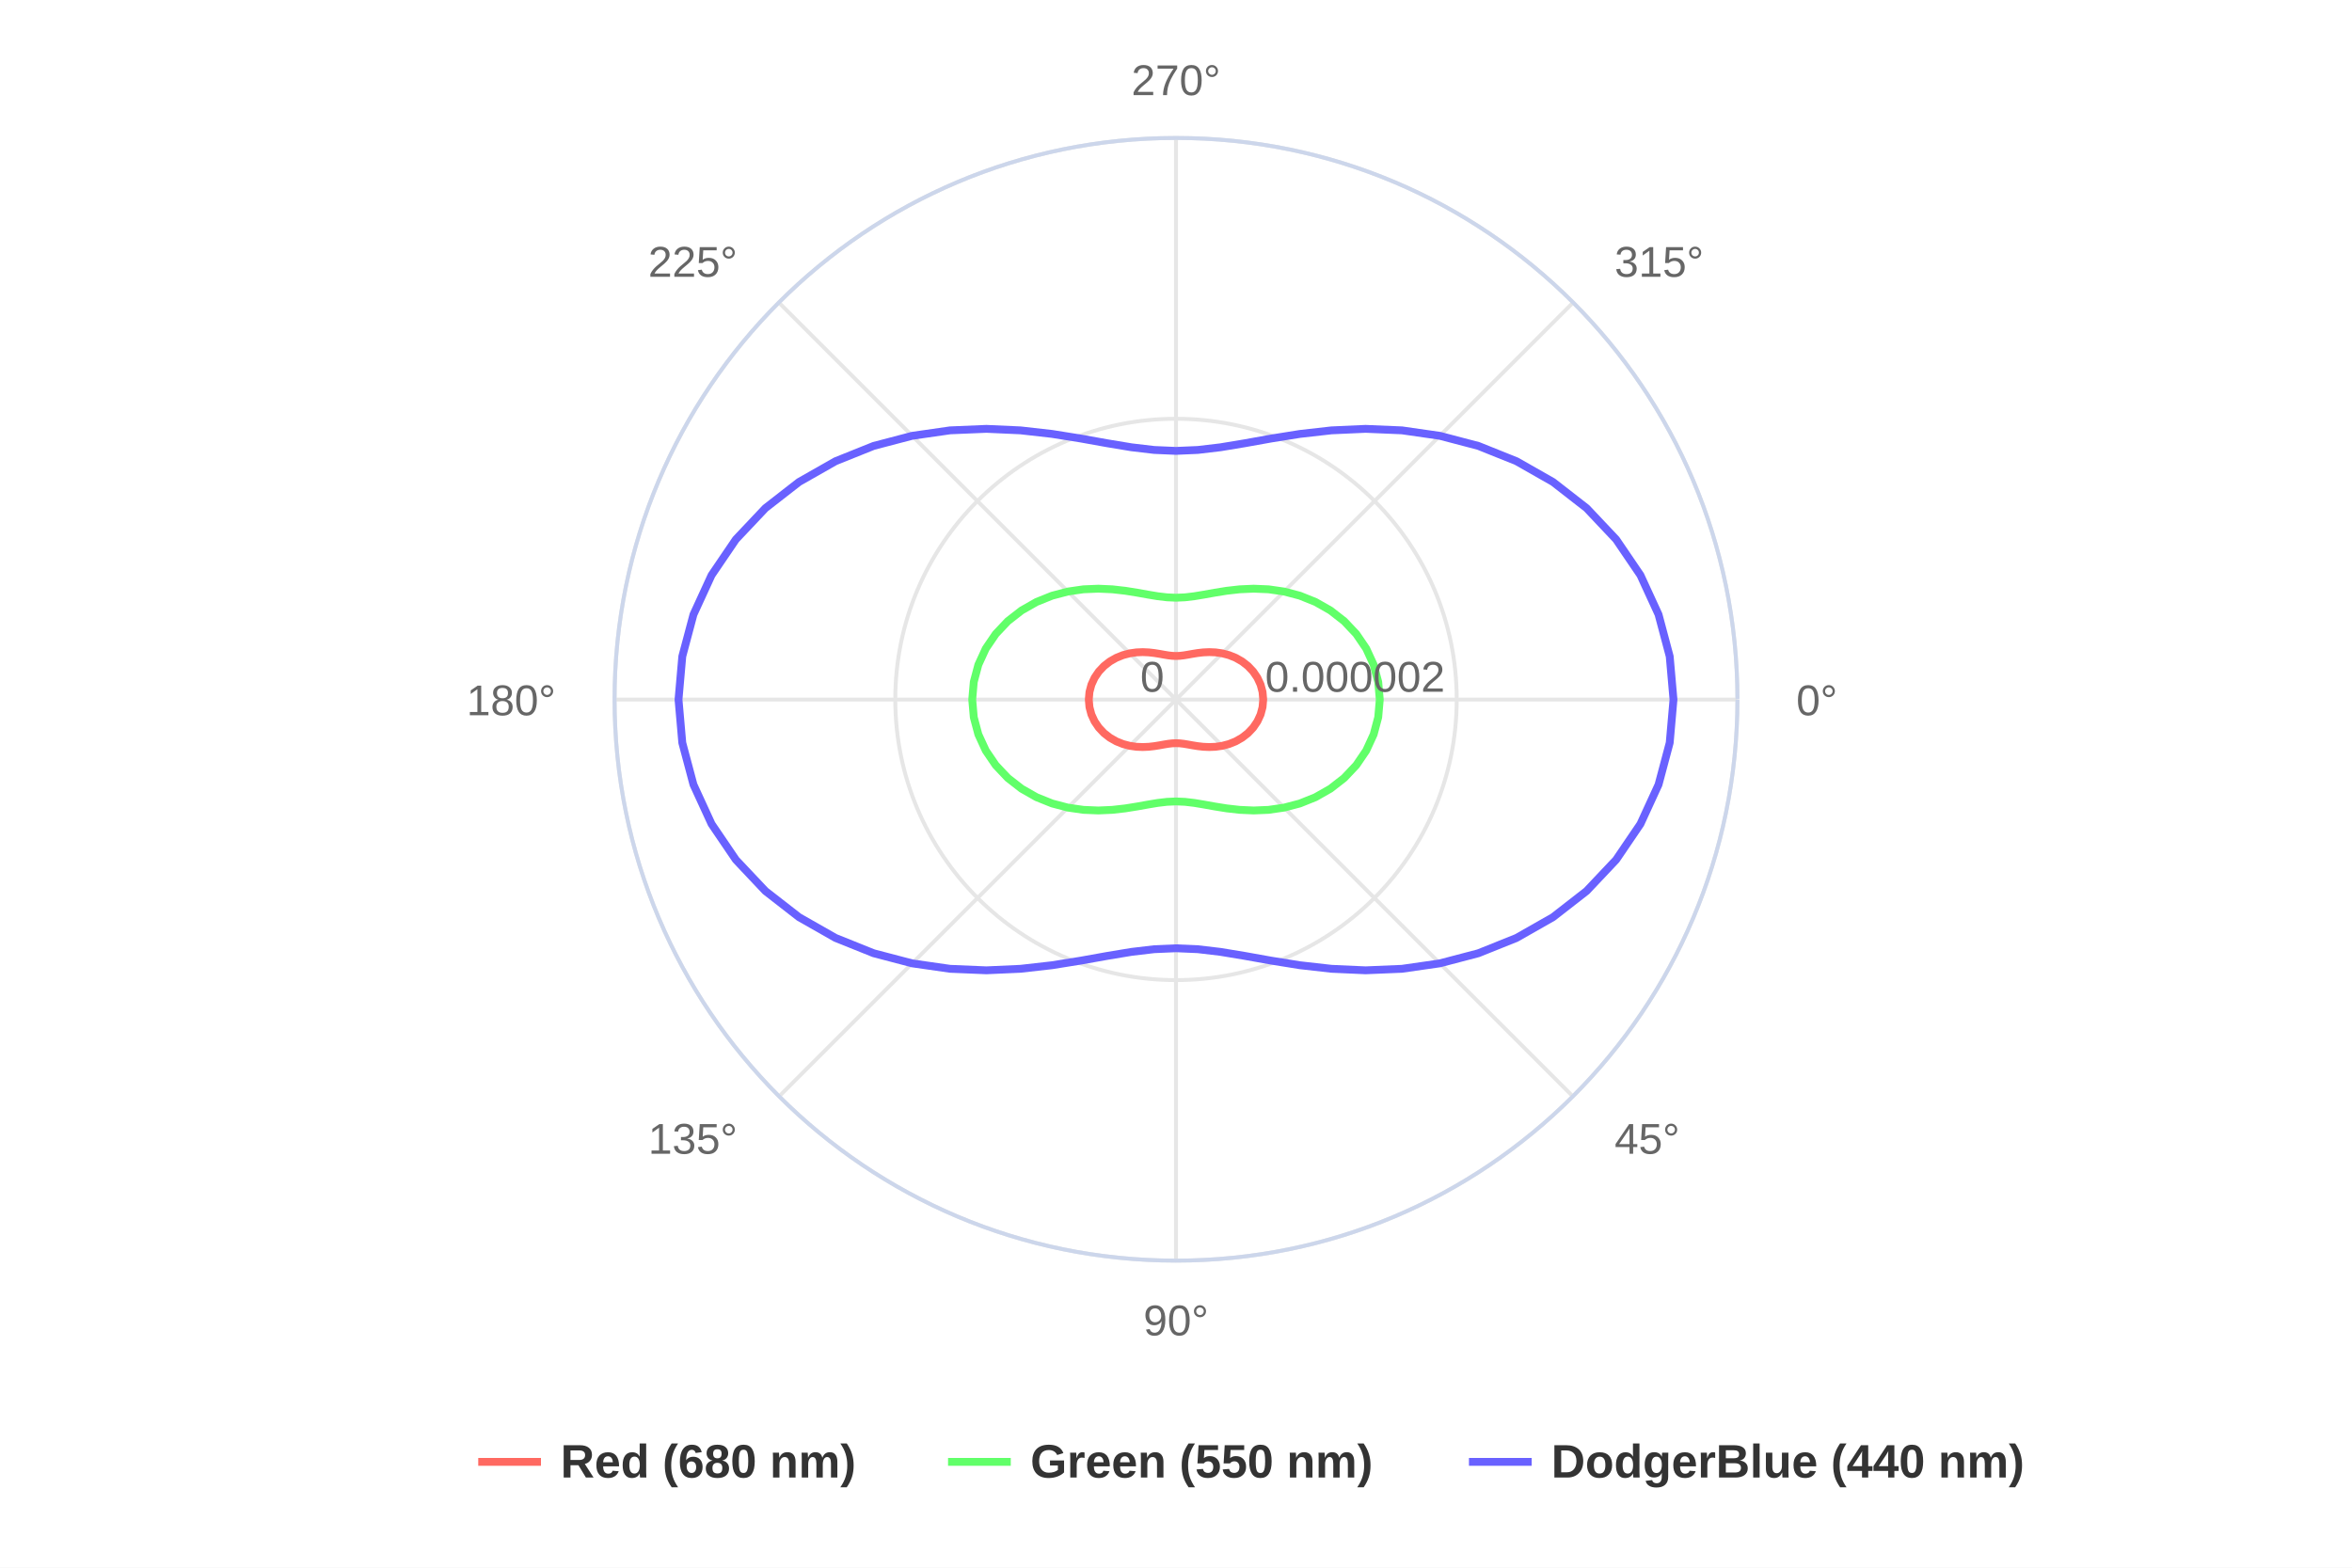
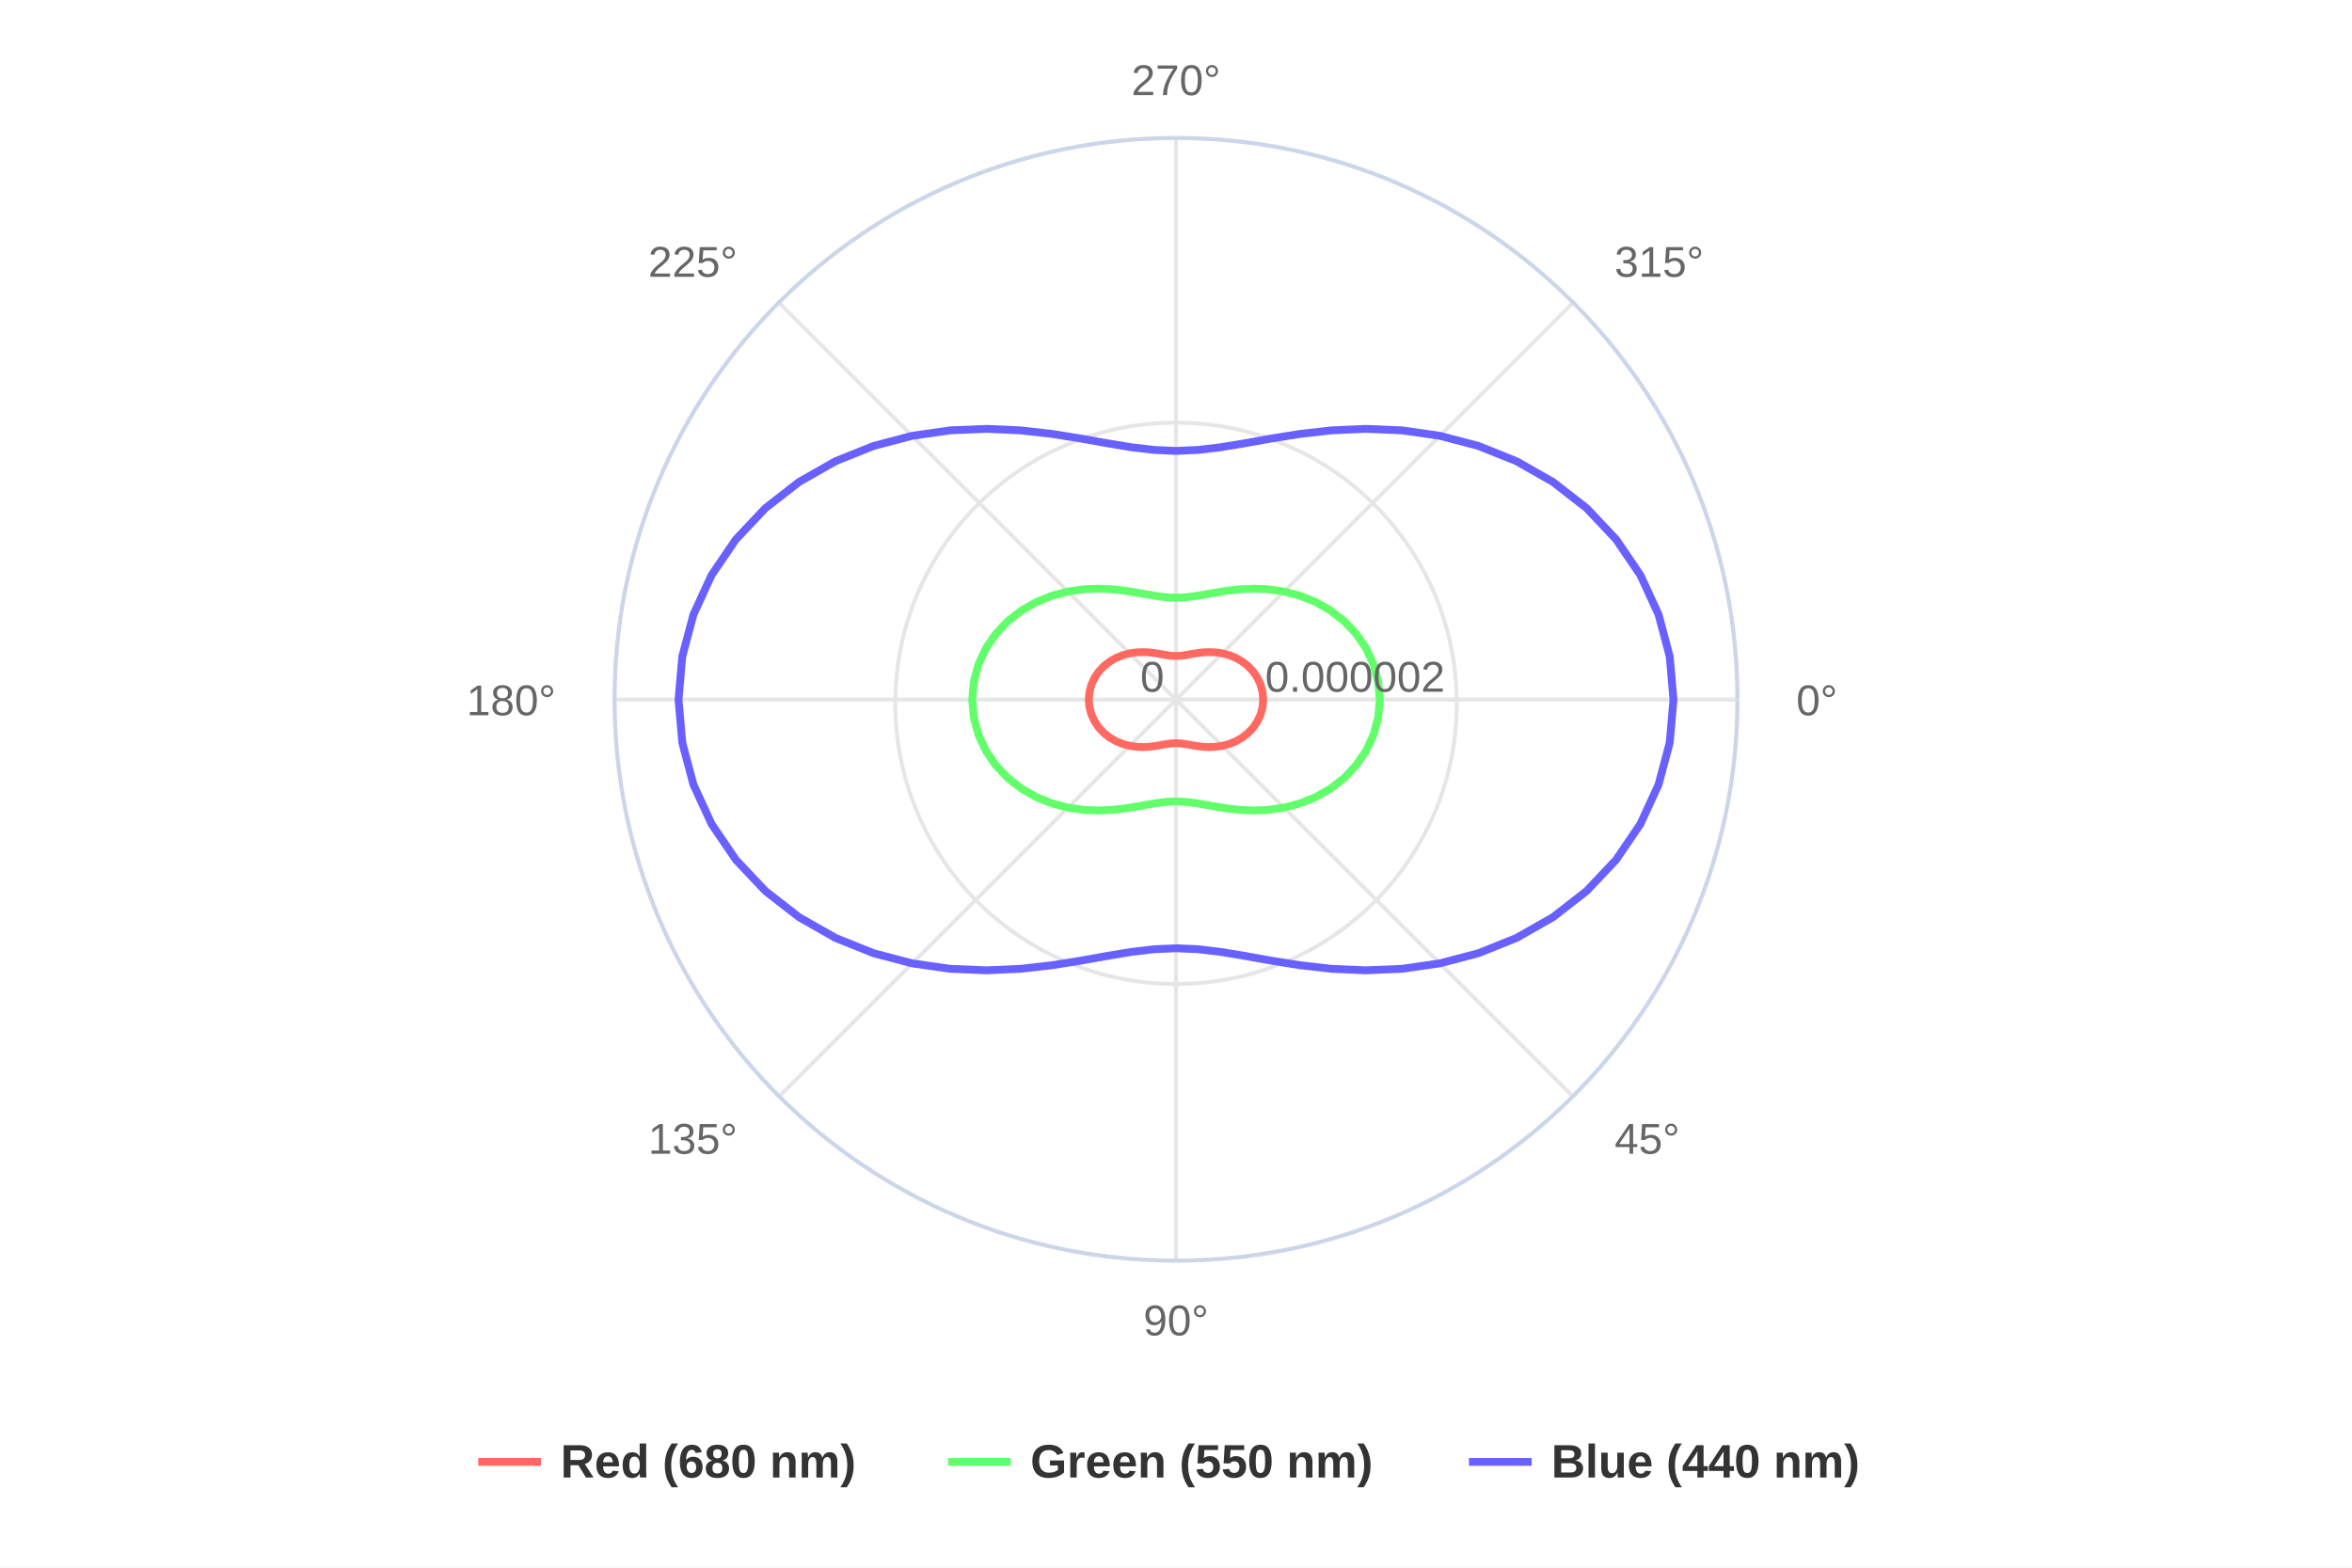
- <svg xmlns="http://www.w3.org/2000/svg" class="highcharts-root" style="font-family:&quot;Lucida Grande&quot;,&quot;Lucida Sans Unicode&quot;,Arial,Helvetica,sans-serif;font-size:12px" width="600" height="400">
+ <svg xmlns="http://www.w3.org/2000/svg" version="1.1" class="highcharts-root" style="font-family: &quot;Lucida Grande&quot;, &quot;Lucida Sans Unicode&quot;, Arial, Helvetica, sans-serif; font-size: 12px;" width="600" height="400" viewBox="0 0 600 400">
  <defs>
-     <clipPath id="a">
+     <clipPath id="highcharts-x9pimvm-278-">
+       <rect x="0" y="0" width="580" height="337" fill="none" />
+     </clipPath>
+     <clipPath id="highcharts-x9pimvm-351-">
+       <rect x="0" y="0" width="899.909" height="143.225" fill="none" />
+     </clipPath>
+     <clipPath id="highcharts-x9pimvm-352">
      <circle cx="290" cy="168.5" r="143.225" />
    </clipPath>
-     <clipPath id="b">
+     <clipPath id="highcharts-x9pimvm-425">
      <circle cx="290" cy="168.5" r="143.225" />
    </clipPath>
-     <clipPath id="c">
+     <clipPath id="highcharts-x9pimvm-498">
      <circle cx="290" cy="168.5" r="143.225" />
    </clipPath>
  </defs>
-   <rect fill="#fff" class="highcharts-background" width="600" height="400" rx="0" ry="0" />
-   <path fill="none" class="highcharts-plot-background" d="M10 10h580v337H10z" />
-   <g class="highcharts-grid highcharts-xaxis-grid highcharts-radial-axis-grid" data-z-index="1" fill="none" stroke="#e6e6e6">
-     <path data-z-index="1" class="highcharts-grid-line" d="M300 178.5h143.225M300 178.5l101.275 101.275M300 178.5v143.225M300 178.5 198.725 279.775M300 178.5H156.775M300 178.5 198.725 77.225M300 178.5V35.275M300 178.5 401.275 77.225M300 178.5h143.225" />
+   <rect fill="#ffffff" class="highcharts-background" x="0" y="0" width="600" height="400" rx="0" ry="0" />
+   <rect fill="none" class="highcharts-plot-background" x="10" y="10" width="580" height="337" />
+   <g class="highcharts-pane-group" data-z-index="0" />
+   <g class="highcharts-grid highcharts-xaxis-grid highcharts-radial-axis-grid" data-z-index="1">
+     <path fill="none" stroke="#e6e6e6" stroke-width="1" stroke-dasharray="none" data-z-index="1" class="highcharts-grid-line" d="M 300 178.5 L 443.225 178.5" opacity="1" />
+     <path fill="none" stroke="#e6e6e6" stroke-width="1" stroke-dasharray="none" data-z-index="1" class="highcharts-grid-line" d="M 300 178.5 L 401.275 279.775" opacity="1" />
+     <path fill="none" stroke="#e6e6e6" stroke-width="1" stroke-dasharray="none" data-z-index="1" class="highcharts-grid-line" d="M 300 178.5 L 300 321.725" opacity="1" />
+     <path fill="none" stroke="#e6e6e6" stroke-width="1" stroke-dasharray="none" data-z-index="1" class="highcharts-grid-line" d="M 300 178.5 L 198.725 279.775" opacity="1" />
+     <path fill="none" stroke="#e6e6e6" stroke-width="1" stroke-dasharray="none" data-z-index="1" class="highcharts-grid-line" d="M 300 178.5 L 156.775 178.5" opacity="1" />
+     <path fill="none" stroke="#e6e6e6" stroke-width="1" stroke-dasharray="none" data-z-index="1" class="highcharts-grid-line" d="M 300 178.5 L 198.725 77.225" opacity="1" />
+     <path fill="none" stroke="#e6e6e6" stroke-width="1" stroke-dasharray="none" data-z-index="1" class="highcharts-grid-line" d="M 300 178.5 L 300 35.275" opacity="1" />
+     <path fill="none" stroke="#e6e6e6" stroke-width="1" stroke-dasharray="none" data-z-index="1" class="highcharts-grid-line" d="M 300 178.5 L 401.275 77.225" opacity="1" />
+     <path fill="none" stroke="#e6e6e6" stroke-width="1" stroke-dasharray="none" data-z-index="1" class="highcharts-grid-line" d="M 300 178.5 L 443.225 178.5" opacity="1" />
  </g>
-   <g class="highcharts-grid highcharts-yaxis-grid highcharts-radial-axis-grid" data-z-index="1" fill="none" stroke="#e6e6e6">
-     <path data-z-index="1" class="highcharts-grid-line" d="M371.613 178.5a71.612 71.612 0 1 1 0-.072M300 178.5" />
-     <path data-z-index="1" class="highcharts-grid-line" d="M443.225 178.5a143.225 143.225 0 1 1 0-.143M300 178.5" />
+   <g class="highcharts-grid highcharts-yaxis-grid highcharts-radial-axis-grid" data-z-index="1">
+     <path fill="none" stroke="#e6e6e6" stroke-width="1" stroke-dasharray="none" data-z-index="1" class="highcharts-grid-line" d="M 300 178.5 A 0 0 0 1 1 300 178.5 M 300 178.5 A 0 0 0 1 0 300 178.5" opacity="1" />
+     <path fill="none" stroke="#e6e6e6" stroke-width="1" stroke-dasharray="none" data-z-index="1" class="highcharts-grid-line" d="M 371.613 178.5 A 71.612 71.612 0 1 1 371.612 178.428 M 300 178.5 A 0 0 0 1 0 300 178.5" opacity="1" />
+     <path fill="none" stroke="#e6e6e6" stroke-width="1" stroke-dasharray="none" data-z-index="1" class="highcharts-grid-line" d="M 443.225 178.5 A 143.225 143.225 0 1 1 443.225 178.357 M 300 178.5 A 0 0 0 1 0 300 178.5" opacity="1" />
  </g>
-   <path fill="none" class="highcharts-plot-border" data-z-index="1" d="M10 10h580v337H10z" />
+   <rect fill="none" class="highcharts-plot-border" data-z-index="1" x="10" y="10" width="580" height="337" />
  <g class="highcharts-axis highcharts-xaxis highcharts-radial-axis" data-z-index="2">
-     <path fill="none" class="highcharts-axis-line" stroke="#ccd6eb" data-z-index="7" d="M443.225 178.5a143.225 143.225 0 1 1 0-.143M300 178.5" />
+     <path fill="none" class="highcharts-axis-line" stroke="#ccd6eb" stroke-width="1" data-z-index="7" d="M 443.225 178.5 A 143.225 143.225 0 1 1 443.225 178.357 M 300 178.5 A 0 0 0 1 0 300 178.5" />
  </g>
  <g class="highcharts-axis highcharts-yaxis highcharts-radial-axis" data-z-index="2">
-     <path fill="none" class="highcharts-axis-line" data-z-index="7" d="M300 178.5h143.225" />
+     <path fill="none" class="highcharts-axis-line" data-z-index="7" d="M 300 178.5 L 443.225 178.5" />
  </g>
  <g class="highcharts-series-group" data-z-index="3">
-     <g class="highcharts-series highcharts-series-0 highcharts-line-series" data-z-index=".1" clip-path="url(#a)" transform="translate(10 10)">
-       <path fill="none" d="m312.247 168.5-.17 1.932-.499 1.873-.81 1.76-1.086 1.599-1.32 1.398-1.504 1.17-1.632.93-1.705.684-1.723.452-1.694.244-1.625.067-1.527-.068-1.411-.16-1.292-.206-1.177-.211-1.082-.18-1.013-.119-.977-.042-.977.042-1.013.12-1.082.179-1.177.211-1.292.207-1.411.16-1.527.067-1.625-.067-1.694-.244-1.723-.452-1.705-.685-1.632-.928-1.504-1.17-1.32-1.4-1.087-1.598-.81-1.76-.499-1.873-.169-1.932.17-1.932.499-1.873.81-1.76 1.086-1.599 1.32-1.398 1.504-1.17 1.632-.93 1.705-.684 1.723-.452 1.694-.244 1.625-.067 1.527.068 1.411.16 1.292.206 1.177.211 1.082.18 1.013.119.977.042.977-.042 1.013-.12 1.082-.179 1.177-.211 1.292-.207 1.411-.16 1.527-.067 1.625.067 1.694.244 1.723.452 1.705.685 1.632.928 1.504 1.17 1.32 1.4 1.087 1.598.81 1.76.499 1.873.169 1.932" class="highcharts-graph" data-z-index="1" stroke="#ff6961" stroke-width="2" stroke-linejoin="round" stroke-linecap="round" />
+     <g class="highcharts-series highcharts-series-0 highcharts-line-series" data-z-index="0.1" opacity="1" transform="translate(10,10) scale(1 1)" clip-path="url(#highcharts-x9pimvm-352)">
+       <path fill="none" d="M 312.247 168.5 L 312.078 170.432 L 311.578 172.305 L 310.769 174.065 L 309.682 175.664 L 308.362 177.062 L 306.858 178.233 L 305.226 179.161 L 303.521 179.846 L 301.798 180.298 L 300.104 180.542 L 298.479 180.609 L 296.952 180.541 L 295.541 180.382 L 294.249 180.175 L 293.072 179.964 L 291.99 179.785 L 290.977 179.665 L 290 179.623 L 289.023 179.665 L 288.01 179.785 L 286.928 179.964 L 285.751 180.175 L 284.459 180.382 L 283.048 180.541 L 281.521 180.609 L 279.896 180.542 L 278.202 180.298 L 276.479 179.846 L 274.774 179.161 L 273.142 178.233 L 271.638 177.062 L 270.318 175.664 L 269.231 174.065 L 268.422 172.305 L 267.922 170.432 L 267.753 168.5 L 267.922 166.568 L 268.422 164.695 L 269.231 162.935 L 270.318 161.336 L 271.638 159.938 L 273.142 158.767 L 274.774 157.839 L 276.479 157.154 L 278.202 156.702 L 279.896 156.458 L 281.521 156.391 L 283.048 156.459 L 284.459 156.618 L 285.751 156.825 L 286.928 157.036 L 288.01 157.215 L 289.023 157.335 L 290 157.377 L 290.977 157.335 L 291.99 157.215 L 293.072 157.036 L 294.249 156.825 L 295.541 156.618 L 296.952 156.459 L 298.479 156.391 L 300.104 156.458 L 301.798 156.702 L 303.521 157.154 L 305.226 157.839 L 306.858 158.767 L 308.362 159.938 L 309.682 161.336 L 310.769 162.935 L 311.578 164.695 L 312.078 166.568 L 312.247 168.5" class="highcharts-graph" data-z-index="1" stroke="#ff6961" stroke-width="2" stroke-linejoin="round" stroke-linecap="round" />
    </g>
-     <g class="highcharts-series highcharts-series-1 highcharts-line-series" data-z-index=".1" clip-path="url(#b)" transform="translate(10 10)">
-       <path fill="none" d="m341.982 168.5-.395 4.513-1.167 4.377-1.891 4.113-2.54 3.736-3.085 3.268-3.514 2.735-3.813 2.169-3.983 1.6-4.027 1.056-3.958.57-3.797.158-3.568-.16-3.298-.372-3.017-.483-2.751-.493-2.529-.42-2.367-.278-2.282-.098-2.282.098-2.367.279-2.529.419-2.751.493-3.017.483-3.298.373-3.568.159-3.797-.159-3.958-.569-4.027-1.057-3.983-1.6-3.813-2.168-3.514-2.735-3.086-3.268-2.539-3.736-1.891-4.113-1.167-4.377-.395-4.513.395-4.513 1.167-4.377 1.891-4.113 2.54-3.736 3.085-3.268 3.514-2.735 3.813-2.169 3.983-1.6 4.027-1.056 3.958-.57 3.797-.158 3.568.16 3.298.372 3.017.483 2.751.493 2.529.42 2.367.278 2.282.098 2.282-.098 2.367-.279 2.529-.419 2.751-.493 3.017-.483 3.298-.373 3.568-.159 3.797.159 3.958.569 4.027 1.057 3.983 1.6 3.813 2.168 3.514 2.735 3.086 3.268 2.539 3.736 1.891 4.113 1.167 4.377.395 4.513" class="highcharts-graph" data-z-index="1" stroke="#61ff69" stroke-width="2" stroke-linejoin="round" stroke-linecap="round" />
+     <g class="highcharts-markers highcharts-series-0 highcharts-line-series" data-z-index="0.1" opacity="1" transform="translate(10,10) scale(1 1)" clip-path="none" />
+     <g class="highcharts-series highcharts-series-1 highcharts-line-series" data-z-index="0.1" opacity="1" transform="translate(10,10) scale(1 1)" clip-path="url(#highcharts-x9pimvm-425)">
+       <path fill="none" d="M 341.982 168.5 L 341.587 173.013 L 340.42 177.39 L 338.529 181.503 L 335.99 185.239 L 332.904 188.507 L 329.39 191.242 L 325.577 193.411 L 321.594 195.01 L 317.567 196.067 L 313.609 196.636 L 309.812 196.795 L 306.244 196.636 L 302.946 196.263 L 299.929 195.78 L 297.178 195.287 L 294.649 194.868 L 292.282 194.589 L 290 194.491 L 287.718 194.589 L 285.351 194.868 L 282.822 195.287 L 280.071 195.78 L 277.054 196.263 L 273.756 196.636 L 270.188 196.795 L 266.391 196.636 L 262.433 196.067 L 258.406 195.01 L 254.423 193.411 L 250.61 191.242 L 247.096 188.507 L 244.01 185.239 L 241.471 181.503 L 239.58 177.39 L 238.413 173.013 L 238.018 168.5 L 238.413 163.987 L 239.58 159.61 L 241.471 155.497 L 244.01 151.761 L 247.096 148.493 L 250.61 145.758 L 254.423 143.589 L 258.406 141.99 L 262.433 140.933 L 266.391 140.364 L 270.188 140.205 L 273.756 140.364 L 277.054 140.737 L 280.071 141.22 L 282.822 141.713 L 285.351 142.132 L 287.718 142.411 L 290 142.509 L 292.282 142.411 L 294.649 142.132 L 297.178 141.713 L 299.929 141.22 L 302.946 140.737 L 306.244 140.364 L 309.812 140.205 L 313.609 140.364 L 317.567 140.933 L 321.594 141.99 L 325.577 143.589 L 329.39 145.758 L 332.904 148.493 L 335.99 151.761 L 338.529 155.497 L 340.42 159.61 L 341.587 163.987 L 341.982 168.5" class="highcharts-graph" data-z-index="1" stroke="#61ff69" stroke-width="2" stroke-linejoin="round" stroke-linecap="round" />
    </g>
-     <g class="highcharts-series highcharts-series-2 highcharts-line-series" data-z-index=".1" clip-path="url(#c)" transform="translate(10 10)">
-       <path fill="none" d="m416.908 168.5-.963 11.019-2.85 10.686-4.617 10.041-6.198 9.12-7.534 7.978-8.578 6.678-9.311 5.296-9.724 3.905-9.83 2.58-9.663 1.39-9.27.386-8.711-.388-8.052-.91-7.366-1.179-6.718-1.204-6.172-1.024-5.779-.681-5.572-.239-5.572.239-5.779.681-6.172 1.024-6.718 1.204-7.366 1.178-8.052.911-8.71.388-9.27-.386-9.664-1.39-9.83-2.58-9.724-3.905-9.31-5.296-8.58-6.678-7.533-7.978-6.198-9.12-4.618-10.04-2.85-10.687-.962-11.019.963-11.019 2.85-10.686 4.617-10.041 6.198-9.12 7.534-7.978 8.578-6.678 9.311-5.296 9.724-3.905 9.83-2.58 9.663-1.39 9.27-.386 8.711.388 8.052.91 7.366 1.179 6.718 1.204 6.172 1.024 5.779.681 5.572.239 5.572-.239 5.779-.681 6.172-1.024 6.718-1.204 7.366-1.178 8.052-.911 8.71-.388 9.27.386 9.664 1.39 9.83 2.58 9.724 3.905 9.31 5.296 8.58 6.678 7.533 7.978 6.198 9.12 4.618 10.04 2.85 10.687.962 11.019" class="highcharts-graph" data-z-index="1" stroke="#6961ff" stroke-width="2" stroke-linejoin="round" stroke-linecap="round" />
+     <g class="highcharts-markers highcharts-series-1 highcharts-line-series" data-z-index="0.1" opacity="1" transform="translate(10,10) scale(1 1)" clip-path="none" />
+     <g class="highcharts-series highcharts-series-2 highcharts-line-series" data-z-index="0.1" opacity="1" transform="translate(10,10) scale(1 1)" clip-path="url(#highcharts-x9pimvm-498)">
+       <path fill="none" d="M 416.908 168.5 L 415.945 179.519 L 413.096 190.205 L 408.478 200.246 L 402.28 209.366 L 394.746 217.344 L 386.168 224.022 L 376.857 229.318 L 367.133 233.223 L 357.303 235.803 L 347.64 237.193 L 338.37 237.579 L 329.659 237.191 L 321.607 236.28 L 314.241 235.102 L 307.523 233.898 L 301.351 232.874 L 295.572 232.193 L 290 231.954 L 284.428 232.193 L 278.649 232.874 L 272.477 233.898 L 265.759 235.102 L 258.393 236.28 L 250.341 237.191 L 241.63 237.579 L 232.36 237.193 L 222.697 235.803 L 212.867 233.223 L 203.143 229.318 L 193.832 224.022 L 185.254 217.344 L 177.72 209.366 L 171.522 200.246 L 166.904 190.205 L 164.055 179.519 L 163.092 168.5 L 164.055 157.481 L 166.904 146.795 L 171.522 136.754 L 177.72 127.634 L 185.254 119.656 L 193.832 112.978 L 203.143 107.682 L 212.867 103.777 L 222.697 101.197 L 232.36 99.807 L 241.63 99.421 L 250.341 99.809 L 258.393 100.72 L 265.759 101.898 L 272.477 103.102 L 278.649 104.126 L 284.428 104.807 L 290 105.046 L 295.572 104.807 L 301.351 104.126 L 307.523 103.102 L 314.241 101.898 L 321.607 100.72 L 329.659 99.809 L 338.37 99.421 L 347.64 99.807 L 357.303 101.197 L 367.133 103.777 L 376.857 107.682 L 386.168 112.978 L 394.746 119.656 L 402.28 127.634 L 408.478 136.754 L 413.096 146.795 L 415.945 157.481 L 416.908 168.5" class="highcharts-graph" data-z-index="1" stroke="#6961ff" stroke-width="2" stroke-linejoin="round" stroke-linecap="round" />
    </g>
+     <g class="highcharts-markers highcharts-series-2 highcharts-line-series" data-z-index="0.1" opacity="1" transform="translate(10,10) scale(1 1)" clip-path="none" />
  </g>
-   <g class="highcharts-legend highcharts-no-tooltip" data-z-index="7" transform="translate(114 359)">
-     <rect fill="none" class="highcharts-legend-box" rx="0" ry="0" width="371" height="26" />
+   <text x="300" text-anchor="middle" class="highcharts-title" data-z-index="4" style="color: rgb(51, 51, 51); font-size: 18px; fill: rgb(51, 51, 51);" y="24" />
+   <text x="300" text-anchor="middle" class="highcharts-subtitle" data-z-index="4" style="color: rgb(102, 102, 102); fill: rgb(102, 102, 102);" y="24" />
+   <text x="10" text-anchor="start" class="highcharts-caption" data-z-index="4" style="color: rgb(102, 102, 102); fill: rgb(102, 102, 102);" y="397" />
+   <g class="highcharts-legend highcharts-no-tooltip" data-z-index="7" transform="translate(114,359)">
+     <rect fill="none" class="highcharts-legend-box" rx="0" ry="0" x="0" y="0" width="371" height="26" visibility="visible" />
    <g data-z-index="1">
-       <g class="highcharts-legend-item highcharts-line-series highcharts-color-undefined highcharts-series-0" data-z-index="1">
-         <path fill="none" d="M8 14h16" class="highcharts-graph" stroke="#ff6961" stroke-width="2" />
-         <text x="21" data-z-index="2" y="15" style="color:#333;cursor:pointer;font-size:12px;font-weight:700;fill:#333" transform="translate(8 3)">Red (680 nm)</text>
-       </g>
-       <g class="highcharts-legend-item highcharts-line-series highcharts-color-undefined highcharts-series-1" data-z-index="1">
-         <path fill="none" d="M127.85 14h16" class="highcharts-graph" stroke="#61ff69" stroke-width="2" />
-         <text x="21" y="15" data-z-index="2" style="color:#333;cursor:pointer;font-size:12px;font-weight:700;fill:#333" transform="translate(127.85 3)">Green (550 nm)</text>
-       </g>
-       <g class="highcharts-legend-item highcharts-line-series highcharts-color-undefined highcharts-series-2" data-z-index="1">
-         <path fill="none" d="M260.733 14h16" class="highcharts-graph" stroke="#6961ff" stroke-width="2" />
-         <text x="21" y="15" data-z-index="2" style="color:#333;cursor:pointer;font-size:12px;font-weight:700;fill:#333" transform="translate(260.733 3)">DodgerBlue (440 nm)</text>
+       <g>
+         <g class="highcharts-legend-item highcharts-line-series highcharts-color-undefined highcharts-series-0" data-z-index="1" transform="translate(8,3)">
+           <path fill="none" d="M 0 11 L 16 11" class="highcharts-graph" stroke="#ff6961" stroke-width="2" />
+           <text x="21" text-anchor="start" data-z-index="2" y="15" style="color: rgb(51, 51, 51); cursor: pointer; font-size: 12px; font-weight: bold; fill: rgb(51, 51, 51);">Red (680 nm)</text>
+         </g>
+         <g class="highcharts-legend-item highcharts-line-series highcharts-color-undefined highcharts-series-1" data-z-index="1" transform="translate(127.8506,3)">
+           <path fill="none" d="M 0 11 L 16 11" class="highcharts-graph" stroke="#61ff69" stroke-width="2" />
+           <text x="21" y="15" text-anchor="start" data-z-index="2" style="color: rgb(51, 51, 51); cursor: pointer; font-size: 12px; font-weight: bold; fill: rgb(51, 51, 51);">Green (550 nm)</text>
+         </g>
+         <g class="highcharts-legend-item highcharts-line-series highcharts-color-undefined highcharts-series-2" data-z-index="1" transform="translate(260.7326,3)">
+           <path fill="none" d="M 0 11 L 16 11" class="highcharts-graph" stroke="#6961ff" stroke-width="2" />
+           <text x="21" y="15" text-anchor="start" data-z-index="2" style="color: rgb(51, 51, 51); cursor: pointer; font-size: 12px; font-weight: bold; fill: rgb(51, 51, 51);">Blue (440 nm)</text>
+         </g>
      </g>
    </g>
  </g>
  <g class="highcharts-axis-labels highcharts-xaxis-labels highcharts-radial-axis-labels" data-z-index="7">
-     <text x="458.225" style="color:#666;cursor:default;font-size:11px;fill:#666" y="182.5">0°</text>
-     <text x="411.882" style="color:#666;cursor:default;font-size:11px;fill:#666" y="294.382">45°</text>
-     <text x="300" style="color:#666;cursor:default;font-size:11px;fill:#666" text-anchor="middle" y="340.725">90°</text>
-     <text x="188.118" style="color:#666;cursor:default;font-size:11px;fill:#666" text-anchor="end" y="294.382">135°</text>
-     <text x="141.775" style="color:#666;cursor:default;font-size:11px;fill:#666" text-anchor="end" y="182.5">180°</text>
-     <text x="188.118" style="color:#666;cursor:default;font-size:11px;fill:#666" text-anchor="end" y="70.618">225°</text>
-     <text x="300" style="color:#666;cursor:default;font-size:11px;fill:#666" text-anchor="middle" y="24.275">270°</text>
-     <text x="411.882" style="color:#666;cursor:default;font-size:11px;fill:#666" y="70.618">315°</text>
-     <text style="color:#666;cursor:default;font-size:11px;fill:#666" y="-9999">360°</text>
+     <text x="458.225" transform="translate(0,0)" style="color: rgb(102, 102, 102); cursor: default; font-size: 11px; fill: rgb(102, 102, 102);" text-anchor="start" y="182.5" opacity="1">0°</text>
+     <text x="411.882" transform="translate(0,0)" style="color: rgb(102, 102, 102); cursor: default; font-size: 11px; fill: rgb(102, 102, 102);" text-anchor="start" y="294.382" opacity="1">45°</text>
+     <text x="300" transform="translate(0,0)" style="color: rgb(102, 102, 102); cursor: default; font-size: 11px; fill: rgb(102, 102, 102);" text-anchor="middle" y="340.725" opacity="1">90°</text>
+     <text x="188.118" transform="translate(0,0)" style="color: rgb(102, 102, 102); cursor: default; font-size: 11px; fill: rgb(102, 102, 102);" text-anchor="end" y="294.382" opacity="1">135°</text>
+     <text x="141.775" transform="translate(0,0)" style="color: rgb(102, 102, 102); cursor: default; font-size: 11px; fill: rgb(102, 102, 102);" text-anchor="end" y="182.5" opacity="1">180°</text>
+     <text x="188.118" transform="translate(0,0)" style="color: rgb(102, 102, 102); cursor: default; font-size: 11px; fill: rgb(102, 102, 102);" text-anchor="end" y="70.618" opacity="1">225°</text>
+     <text x="300" transform="translate(0,0)" style="color: rgb(102, 102, 102); cursor: default; font-size: 11px; fill: rgb(102, 102, 102);" text-anchor="middle" y="24.275" opacity="1">270°</text>
+     <text x="411.882" transform="translate(0,0)" style="color: rgb(102, 102, 102); cursor: default; font-size: 11px; fill: rgb(102, 102, 102);" text-anchor="start" y="70.618" opacity="1">315°</text>
+     <text x="0" transform="translate(0,0)" style="color: rgb(102, 102, 102); cursor: default; font-size: 11px; fill: rgb(102, 102, 102);" text-anchor="start" y="-9999">360°</text>
  </g>
-   <g class="highcharts-axis-labels highcharts-yaxis-labels highcharts-radial-axis-labels" data-z-index="7" text-anchor="end">
-     <text x="297" y="176.5" style="color:#666;cursor:default;font-size:11px;fill:#666">0</text>
-     <text x="368.613" y="176.5" style="color:#666;cursor:default;font-size:11px;fill:#666">0.000002</text>
-     <text y="-9999" style="color:#666;cursor:default;font-size:11px;fill:#666">0.000004</text>
+   <g class="highcharts-axis-labels highcharts-yaxis-labels highcharts-radial-axis-labels" data-z-index="7">
+     <text x="297" text-anchor="end" transform="translate(0,0)" y="176.5" opacity="1" style="color: rgb(102, 102, 102); cursor: default; font-size: 11px; fill: rgb(102, 102, 102);">0</text>
+     <text x="368.613" text-anchor="end" transform="translate(0,0)" y="176.5" opacity="1" style="color: rgb(102, 102, 102); cursor: default; font-size: 11px; fill: rgb(102, 102, 102);">0.000002</text>
+     <text x="0" text-anchor="end" transform="translate(0,0)" y="-9999" style="color: rgb(102, 102, 102); cursor: default; font-size: 11px; fill: rgb(102, 102, 102);">0.000004</text>
  </g>
+   <text x="590" class="highcharts-credits" text-anchor="end" data-z-index="8" y="395" style="cursor: pointer; color: rgb(153, 153, 153); font-size: 9px; fill: rgb(153, 153, 153);" />
</svg>
